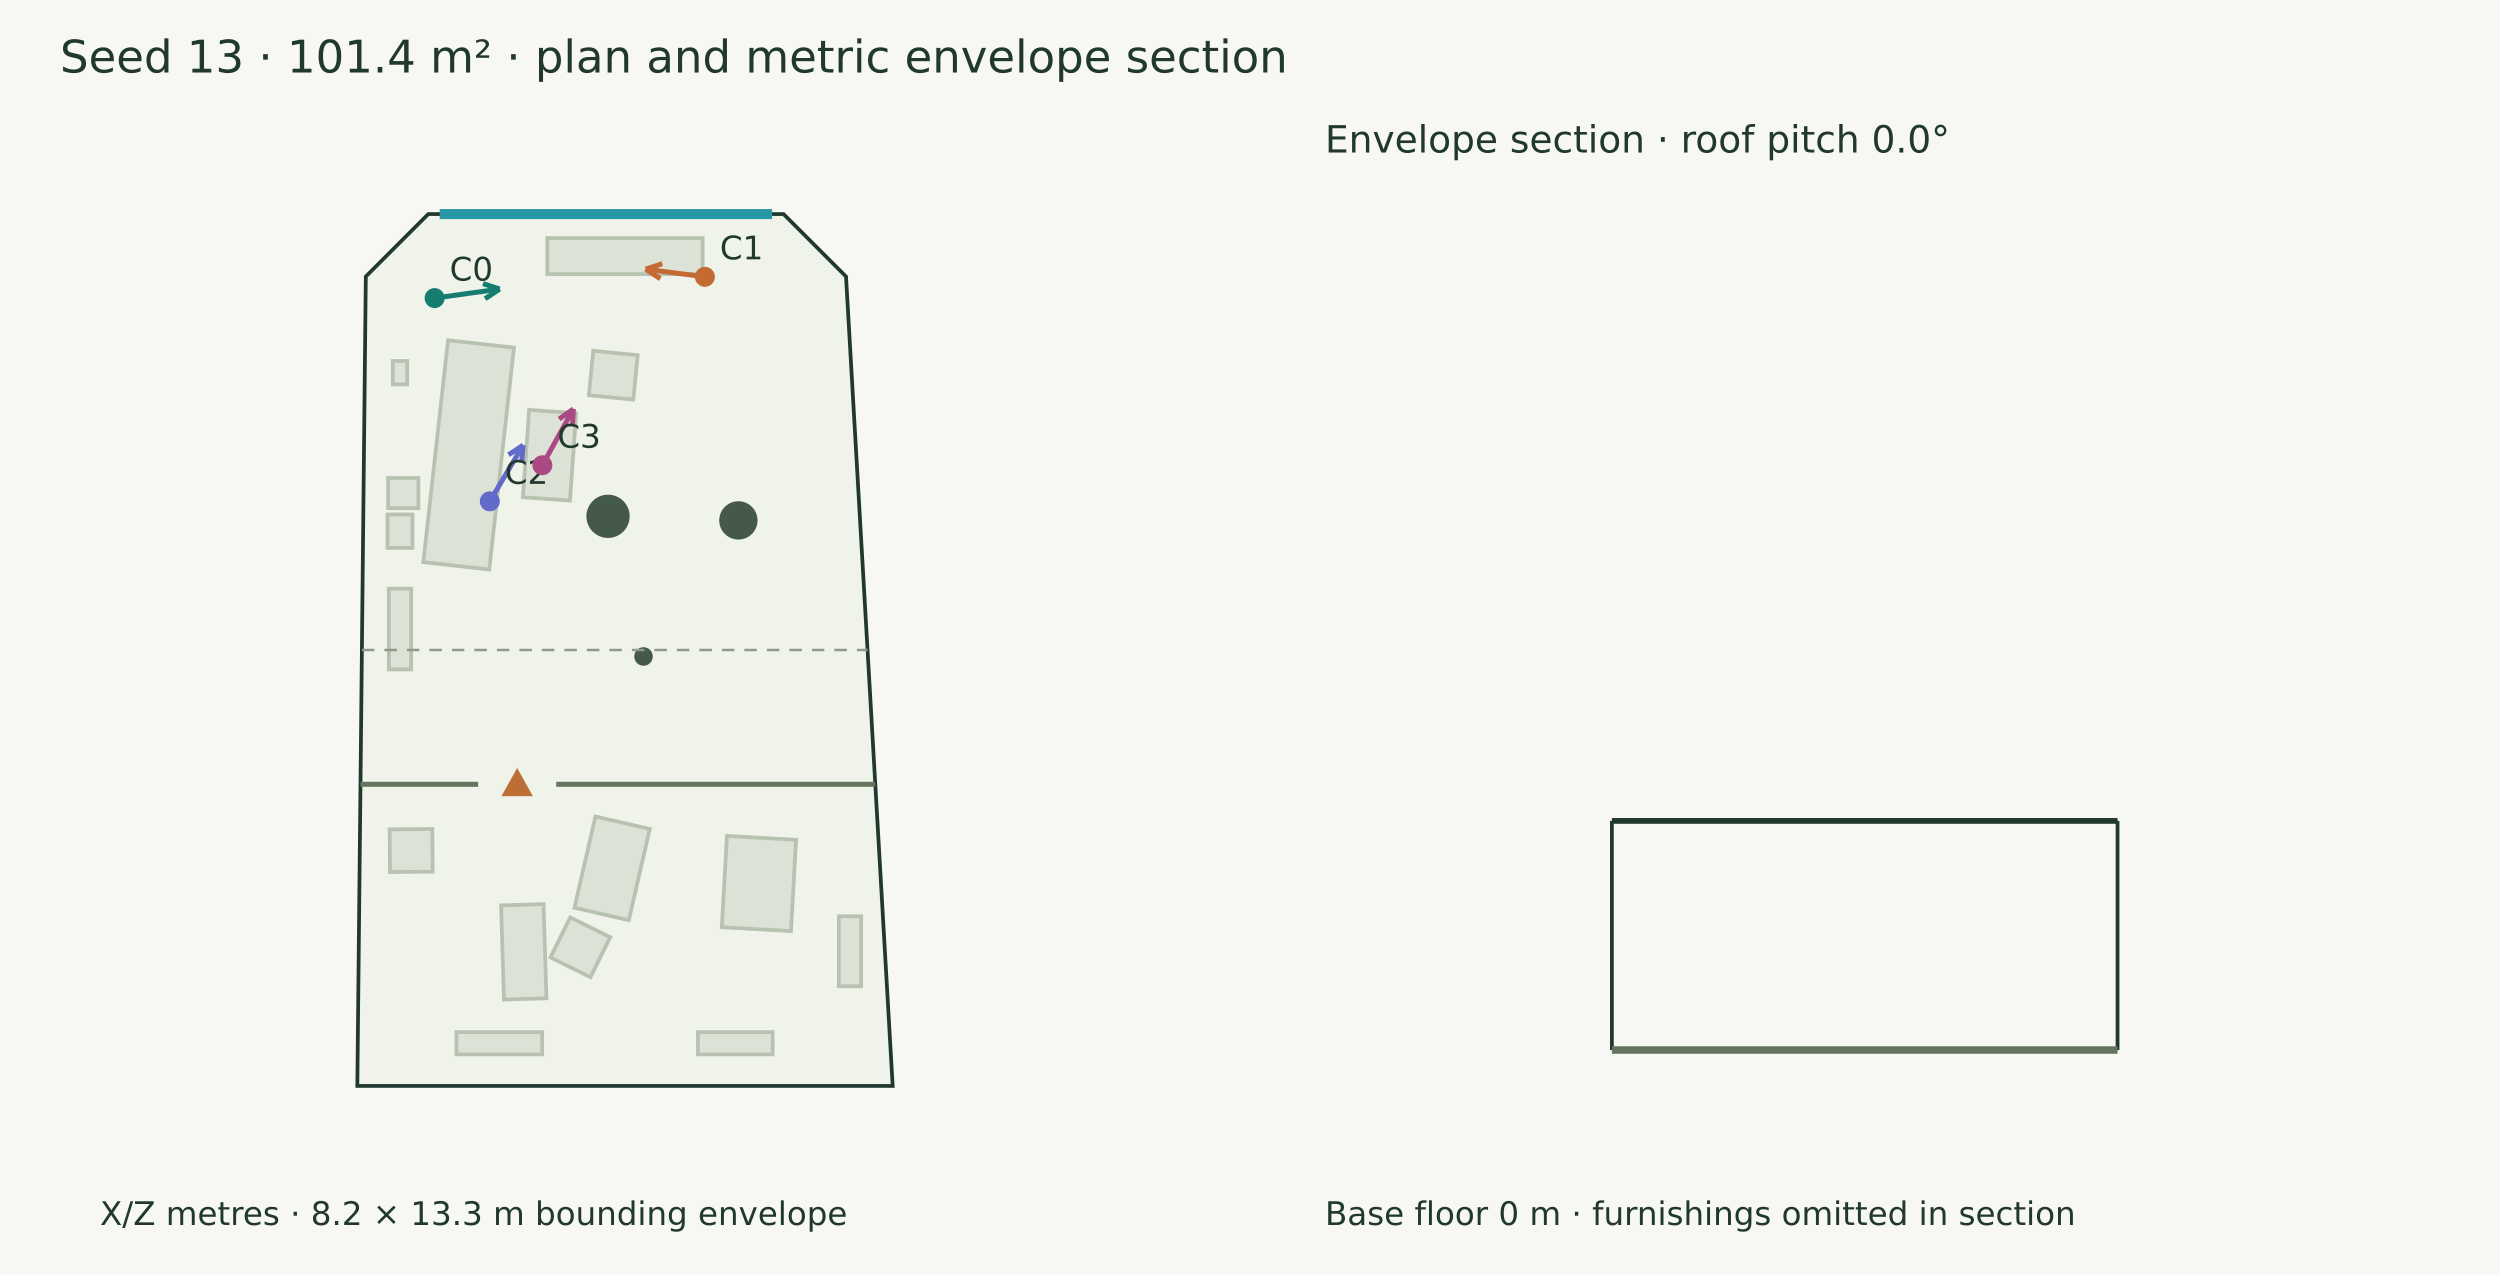
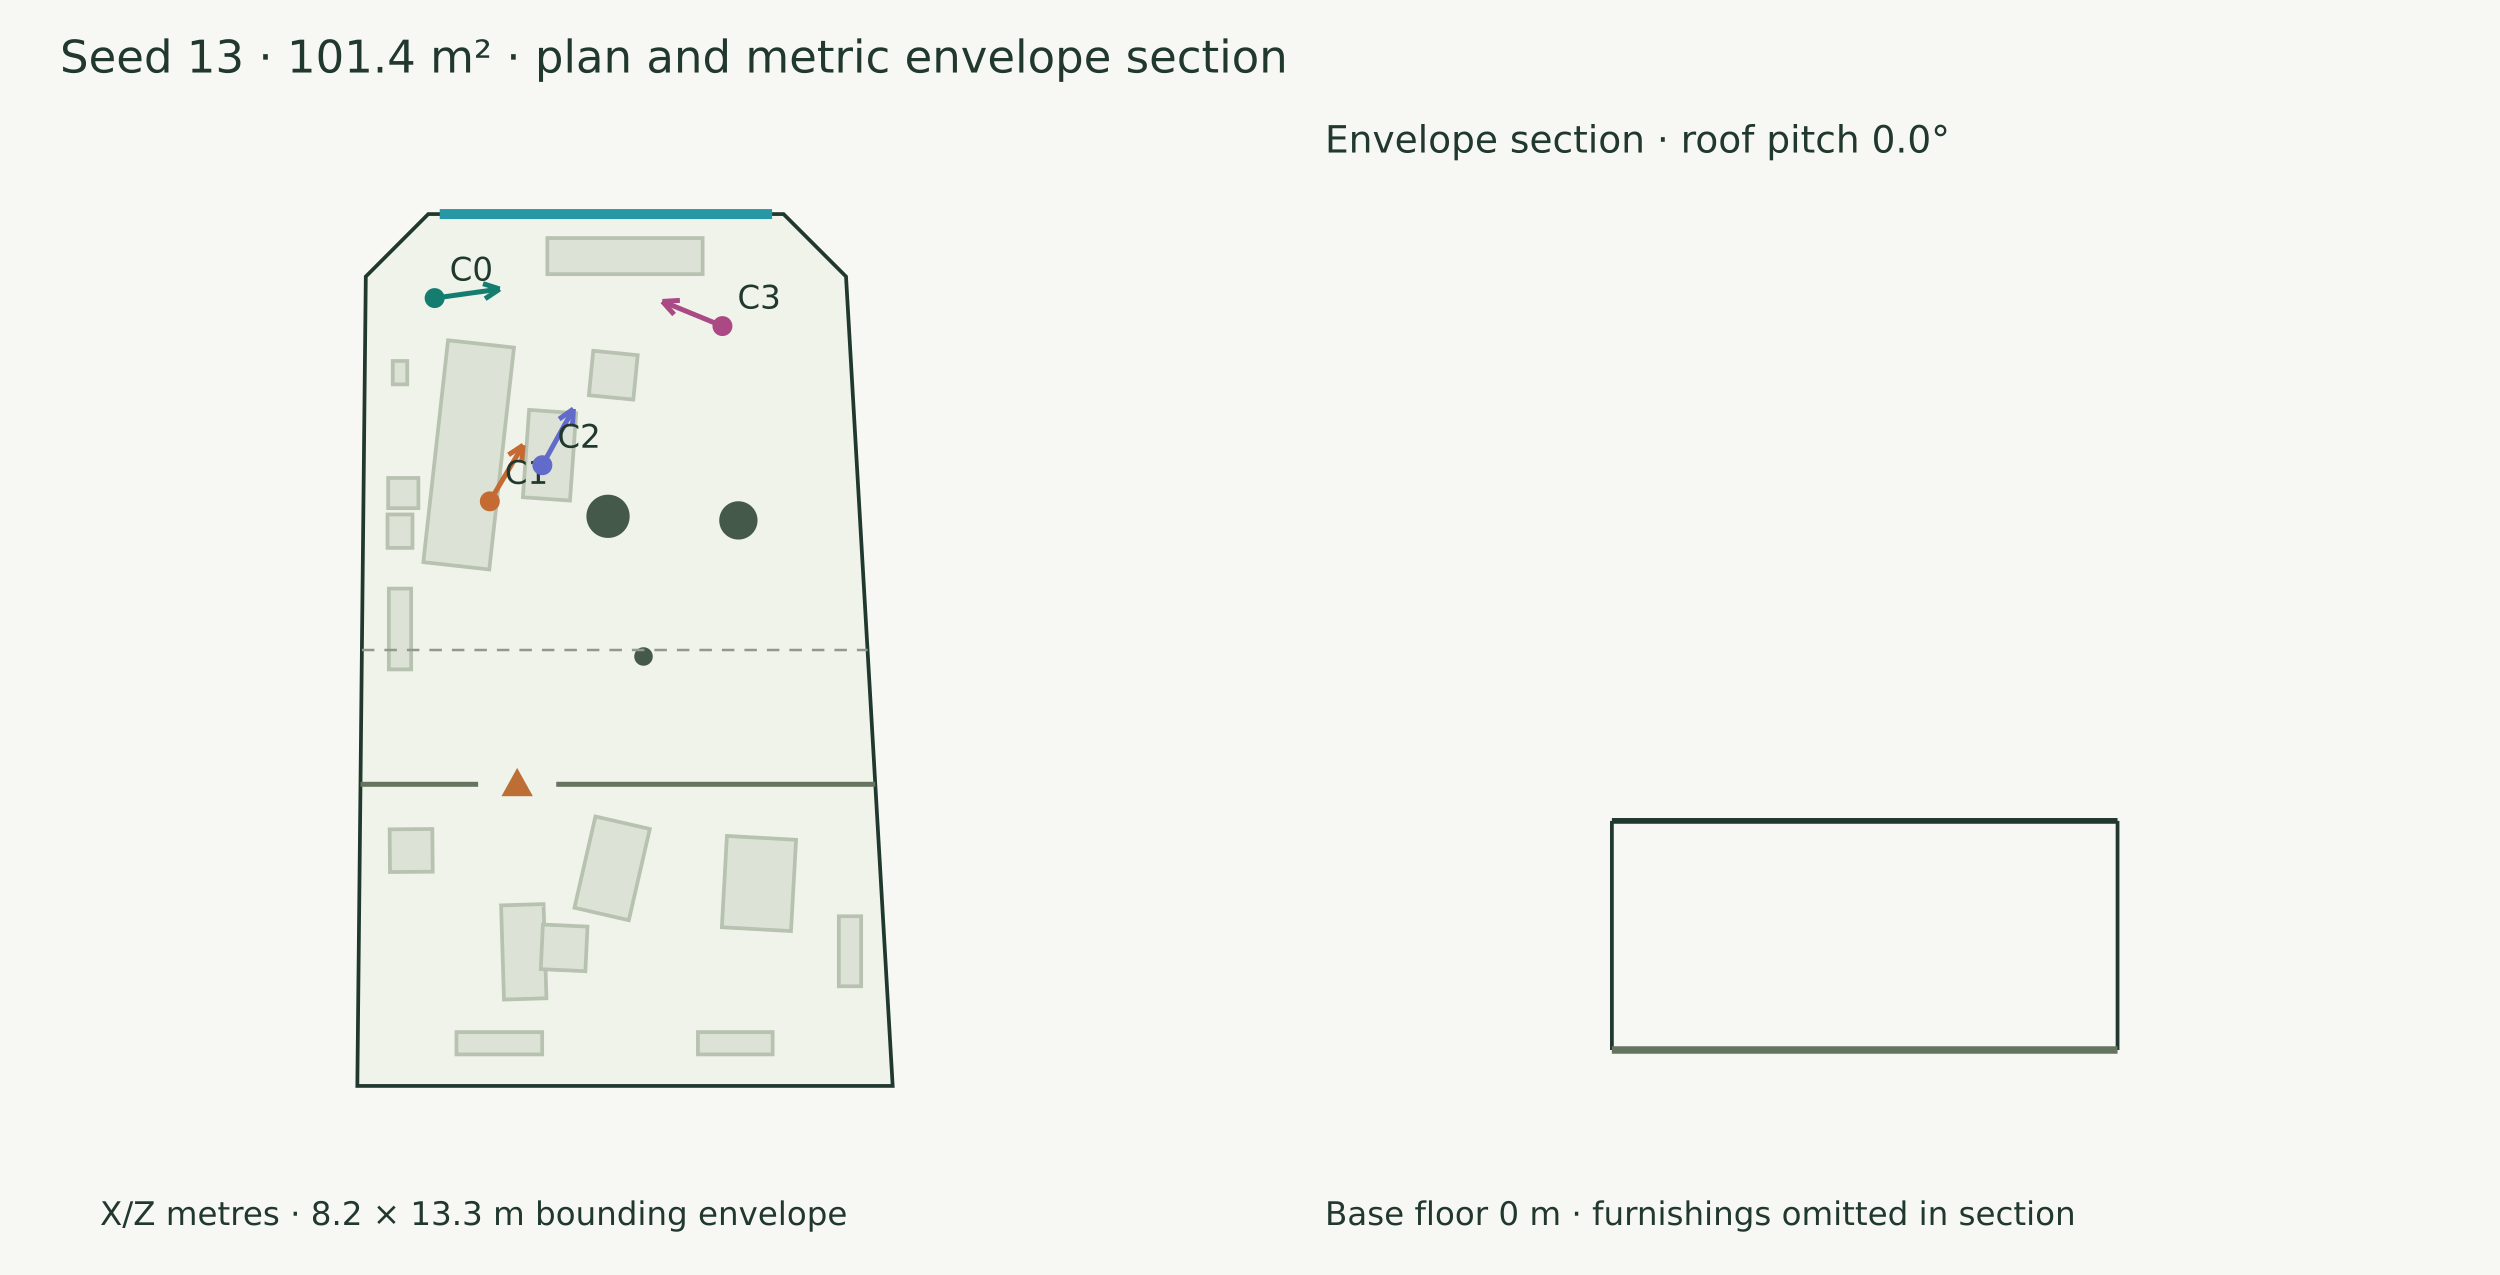
<svg xmlns="http://www.w3.org/2000/svg" width="1000" height="510" viewBox="0 0 1000 510">
  <rect width="100%" height="100%" fill="#f7f8f3" />
  <g font-family="DejaVu Sans" fill="#20382e">
    <text x="24.000" y="29.000" font-size="18">Seed 13 · 101.4 m² · plan and metric envelope section</text>
    <polygon points="171.305,85.632 313.421,85.632 338.405,110.615 357.071,434.368 142.929,434.368 146.321,110.615" fill="#eff3e9" stroke="#20382e" stroke-width="1.5" />
    <polygon points="205.584,139.051 195.696,227.798 169.326,224.860 179.214,136.113" fill="#dce3d6" stroke="#b7c2b0" stroke-width="1.5" />
    <polygon points="209.166,198.899 211.645,163.955 230.465,165.290 227.986,200.234" fill="#dce3d6" stroke="#b7c2b0" stroke-width="1.5" />
    <polygon points="235.552,158.093 237.306,140.321 255.079,142.075 253.325,159.848" fill="#dce3d6" stroke="#b7c2b0" stroke-width="1.5" />
    <polygon points="164.991,205.785 164.991,219.147 155.010,219.147 155.010,205.785" fill="#dce3d6" stroke="#b7c2b0" stroke-width="1.5" />
    <polygon points="162.889,144.392 162.889,153.742 157.112,153.742 157.112,144.392" fill="#dce3d6" stroke="#b7c2b0" stroke-width="1.5" />
    <polygon points="164.465,235.443 164.465,267.765 155.536,267.765 155.536,235.443" fill="#dce3d6" stroke="#b7c2b0" stroke-width="1.5" />
    <polygon points="201.594,399.831 200.436,362.153 217.414,361.631 218.572,399.309" fill="#dce3d6" stroke="#b7c2b0" stroke-width="1.5" />
-     <polygon points="220.174,382.979 228.083,366.967 244.095,374.876 236.186,390.889" fill="#dce3d6" stroke="#b7c2b0" stroke-width="1.5" />
+     <polygon points="216.319,387.660 217.143,369.820 234.983,370.644 234.159,388.484" fill="#dce3d6" stroke="#b7c2b0" stroke-width="1.5" />
    <polygon points="288.736,370.895 290.774,334.378 318.432,335.922 316.394,372.439" fill="#dce3d6" stroke="#b7c2b0" stroke-width="1.5" />
    <polygon points="229.781,363.096 238.170,326.597 259.913,331.595 251.523,368.093" fill="#dce3d6" stroke="#b7c2b0" stroke-width="1.5" />
    <polygon points="216.868,421.762 182.588,421.762 182.588,412.832 216.868,412.832" fill="#dce3d6" stroke="#b7c2b0" stroke-width="1.5" />
    <polygon points="335.535,394.511 335.535,366.507 344.464,366.507 344.464,394.511" fill="#dce3d6" stroke="#b7c2b0" stroke-width="1.5" />
    <polygon points="309.067,421.762 279.168,421.762 279.168,412.832 309.067,412.832" fill="#dce3d6" stroke="#b7c2b0" stroke-width="1.5" />
    <polygon points="218.949,95.218 281.051,95.218 281.051,109.663 218.949,109.663" fill="#dce3d6" stroke="#b7c2b0" stroke-width="1.5" />
    <polygon points="155.273,191.187 167.354,191.187 167.354,203.268 155.273,203.268" fill="#dce3d6" stroke="#b7c2b0" stroke-width="1.5" />
    <polygon points="173.068,348.677 155.997,348.812 155.862,331.742 172.933,331.606" fill="#dce3d6" stroke="#b7c2b0" stroke-width="1.5" />
    <circle cx="295.355" cy="208.162" r="7.662" fill="#45594a" />
    <circle cx="243.212" cy="206.527" r="8.654" fill="#45594a" />
    <circle cx="257.404" cy="262.597" r="3.709" fill="#45594a" />
    <path d="M144.193,313.721 L191.245,313.721" stroke="#65745f" stroke-width="2" fill="none" />
    <path d="M222.498,313.721 L350.115,313.721" stroke="#65745f" stroke-width="2" fill="none" />
    <polygon points="206.871,308.721 201.871,317.721 211.871,317.721" fill="#bc6e35" stroke="#bc6e35" stroke-width="1.5" />
    <path d="M175.890,85.632 L308.836,85.632" stroke="#2797a5" stroke-width="4" fill="none" />
    <path d="M173.854,119.235 L199.866,115.610" stroke="#147d70" stroke-width="2" fill="none" />
    <path d="M199.866,115.610 L194.043,119.496" stroke="#147d70" stroke-width="2" fill="none" />
    <path d="M199.866,115.610 L193.203,113.464" stroke="#147d70" stroke-width="2" fill="none" />
    <circle cx="173.854" cy="119.235" r="4" fill="#147d70" />
    <text x="179.854" y="112.235" font-size="13">C0</text>
-     <path d="M281.958,110.738 L258.267,107.667" stroke="#c56a33" stroke-width="2" fill="none" />
-     <path d="M258.267,107.667 L264.909,105.458" stroke="#c56a33" stroke-width="2" fill="none" />
-     <path d="M258.267,107.667 L264.126,111.497" stroke="#c56a33" stroke-width="2" fill="none" />
-     <circle cx="281.958" cy="110.738" r="4" fill="#c56a33" />
-     <text x="287.958" y="103.738" font-size="13">C1</text>
-     <path d="M195.923,200.537 L209.255,178.060" stroke="#626aca" stroke-width="2" fill="none" />
-     <path d="M209.255,178.060 L208.658,185.034" stroke="#626aca" stroke-width="2" fill="none" />
-     <path d="M209.255,178.060 L203.421,181.928" stroke="#626aca" stroke-width="2" fill="none" />
-     <circle cx="195.923" cy="200.537" r="4" fill="#626aca" />
-     <text x="201.923" y="193.537" font-size="13">C2</text>
-     <path d="M216.948,186.087 L229.357,163.582" stroke="#aa4984" stroke-width="2" fill="none" />
-     <path d="M229.357,163.582 L228.980,170.572" stroke="#aa4984" stroke-width="2" fill="none" />
-     <path d="M229.357,163.582 L223.647,167.632" stroke="#aa4984" stroke-width="2" fill="none" />
-     <circle cx="216.948" cy="186.087" r="4" fill="#aa4984" />
-     <text x="222.948" y="179.087" font-size="13">C3</text>
+     <path d="M195.923,200.537 L209.255,178.060" stroke="#c56a33" stroke-width="2" fill="none" />
+     <path d="M209.255,178.060 L208.658,185.034" stroke="#c56a33" stroke-width="2" fill="none" />
+     <path d="M209.255,178.060 L203.421,181.928" stroke="#c56a33" stroke-width="2" fill="none" />
+     <circle cx="195.923" cy="200.537" r="4" fill="#c56a33" />
+     <text x="201.923" y="193.537" font-size="13">C1</text>
+     <path d="M216.948,186.087 L229.357,163.582" stroke="#626aca" stroke-width="2" fill="none" />
+     <path d="M229.357,163.582 L228.980,170.572" stroke="#626aca" stroke-width="2" fill="none" />
+     <path d="M229.357,163.582 L223.647,167.632" stroke="#626aca" stroke-width="2" fill="none" />
+     <circle cx="216.948" cy="186.087" r="4" fill="#626aca" />
+     <text x="222.948" y="179.087" font-size="13">C2</text>
+     <path d="M288.977,130.436 L264.960,120.580" stroke="#aa4984" stroke-width="2" fill="none" />
+     <path d="M264.960,120.580 L271.947,120.156" stroke="#aa4984" stroke-width="2" fill="none" />
+     <path d="M264.960,120.580 L269.635,125.789" stroke="#aa4984" stroke-width="2" fill="none" />
+     <circle cx="288.977" cy="130.436" r="4" fill="#aa4984" />
+     <text x="294.977" y="123.436" font-size="13">C3</text>
    <text x="40.000" y="490.000" font-size="13">X/Z metres · 8.2 × 13.3 m bounding envelope</text>
    <path d="M144.756,260.000 L347.018,260.000" stroke="#909a8b" stroke-width="1" stroke-dasharray="5 4" fill="none" />
    <path d="M644.756,328.360 L847.018,328.360" stroke="#20382e" stroke-width="2.3" fill="none" />
    <path d="M644.756,420.000 L644.756,328.360" stroke="#20382e" stroke-width="1.5" fill="none" />
    <path d="M847.018,420.000 L847.018,328.360" stroke="#20382e" stroke-width="1.5" fill="none" />
    <path d="M644.756,420.000 L847.018,420.000" stroke="#65745f" stroke-width="3" fill="none" />
    <path d="M644.756,420.000 L644.756,420.000" stroke="#8d9a85" stroke-width="1" fill="none" />
    <path d="M847.018,420.000 L847.018,420.000" stroke="#8d9a85" stroke-width="1" fill="none" />
    <text x="530.000" y="61.000" font-size="15">Envelope section · roof pitch 0.0°</text>
    <text x="530.000" y="490.000" font-size="13">Base floor 0 m · furnishings omitted in section</text>
  </g>
</svg>
